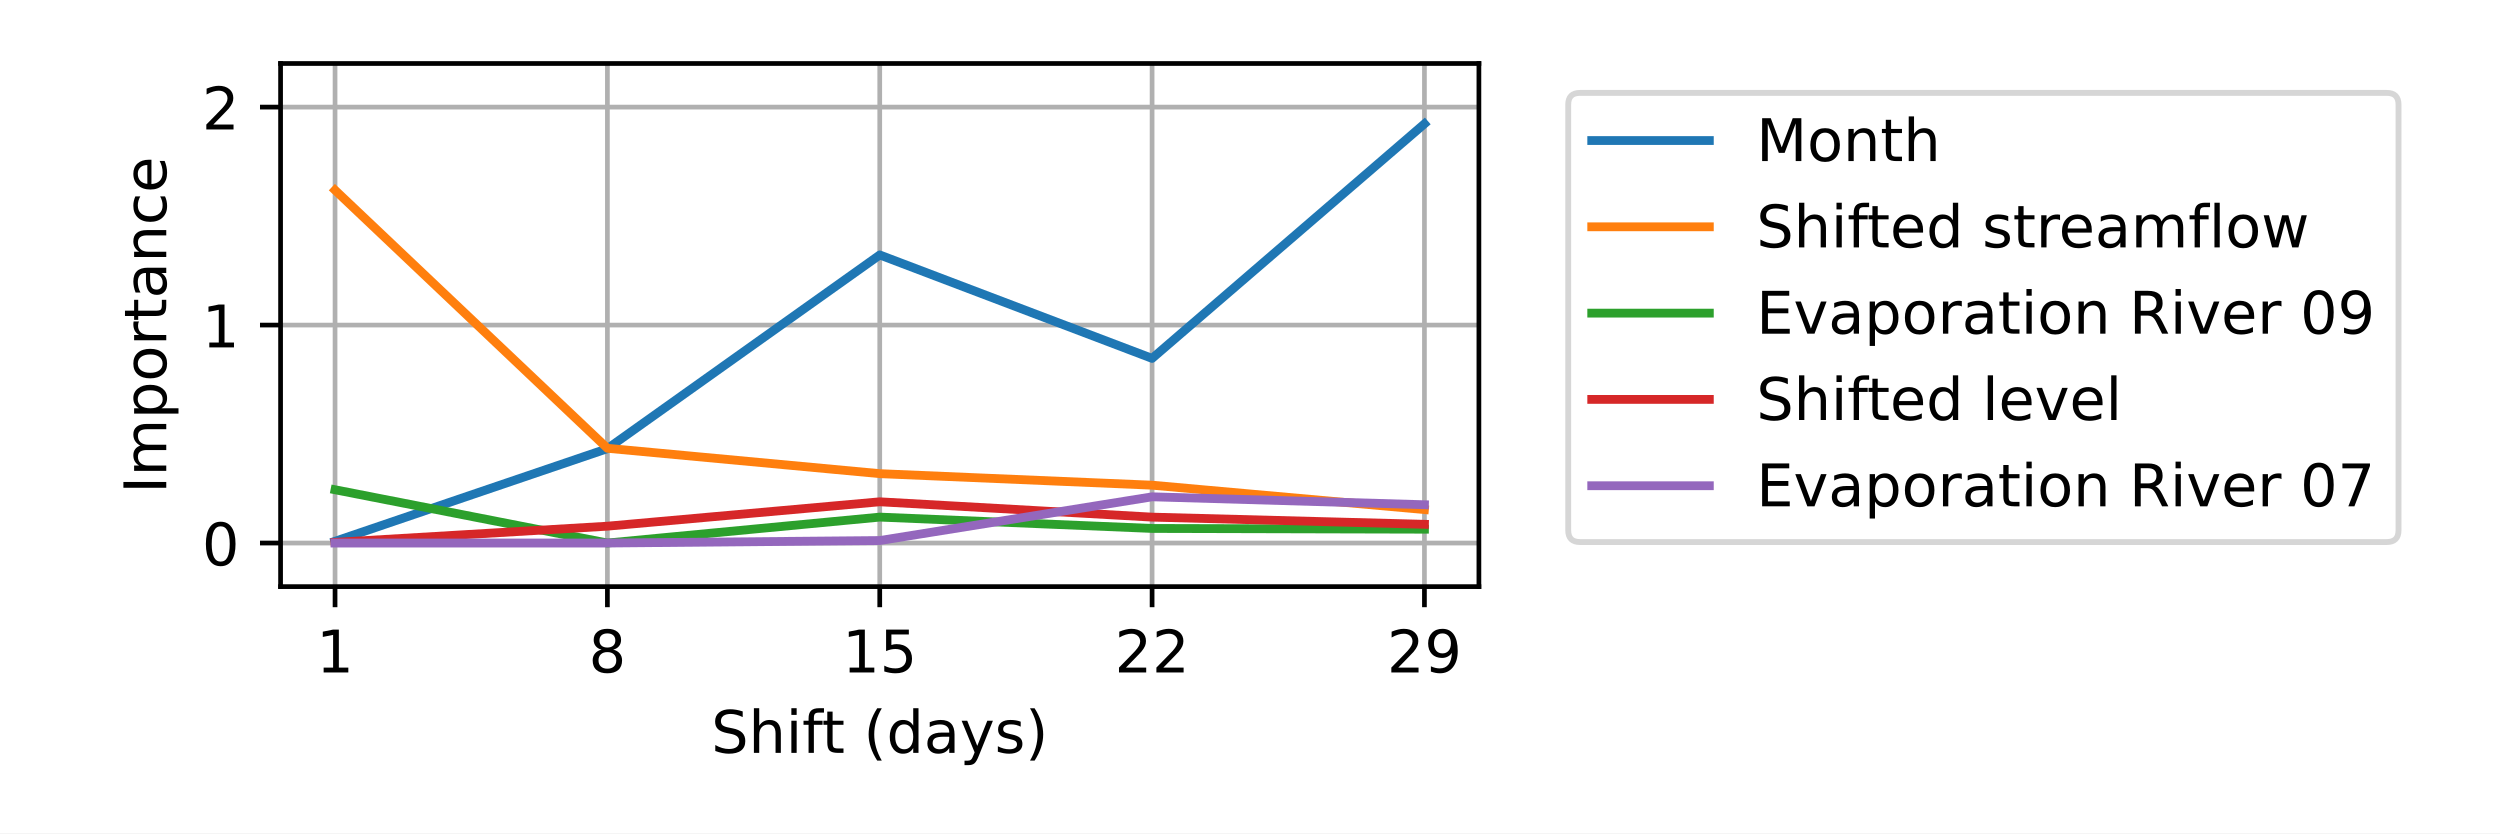
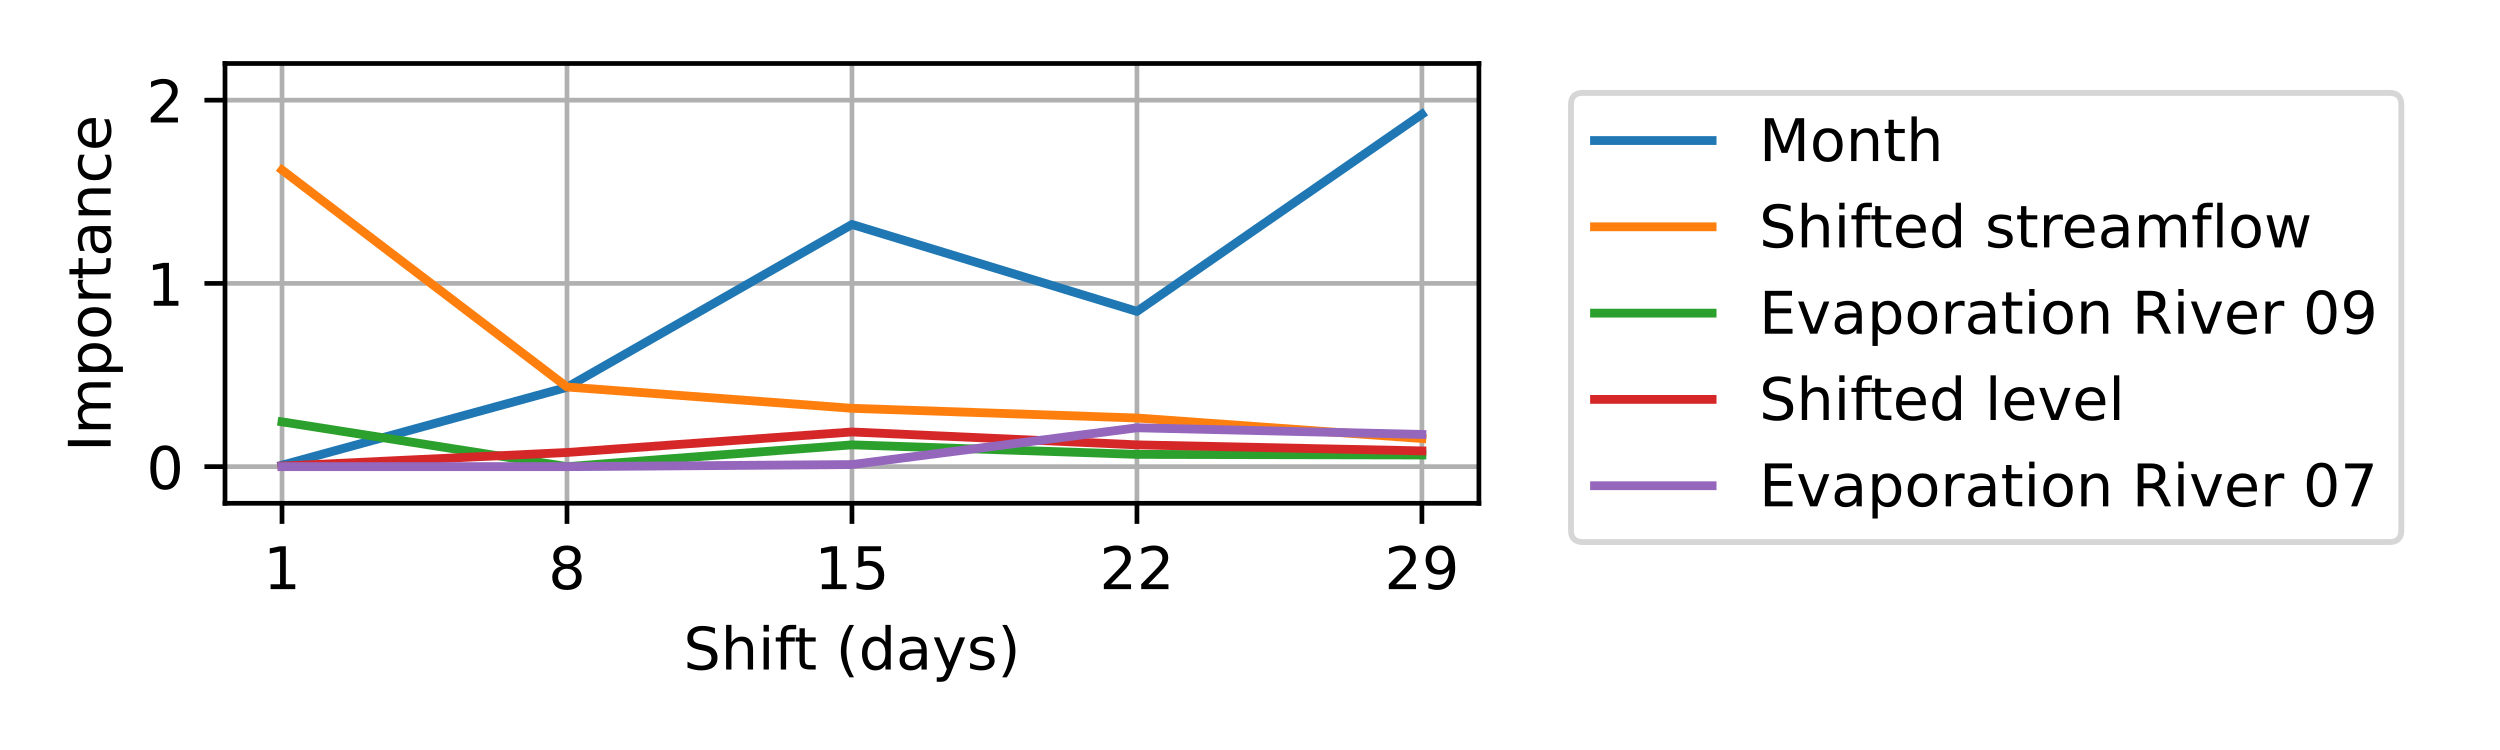
- <svg xmlns="http://www.w3.org/2000/svg" xmlns:xlink="http://www.w3.org/1999/xlink" height="141.732pt" version="1.1" viewBox="0 0 425.197 141.732" width="425.197pt">
+ <svg xmlns="http://www.w3.org/2000/svg" xmlns:xlink="http://www.w3.org/1999/xlink" height="127.559pt" version="1.1" viewBox="0 0 425.197 127.559" width="425.197pt">
  <defs>
    <style type="text/css">*{stroke-linecap:butt;stroke-linejoin:round;}</style>
  </defs>
  <g id="figure_1">
    <g id="patch_1">
-       <path d="M 0 141.732  L 425.197 141.732  L 425.197 0  L 0 0  z " style="fill:#ffffff;" />
+       <path d="M 0 127.559  L 425.197 127.559  L 425.197 0  L 0 0  z " style="fill:#ffffff;" />
    </g>
    <g id="axes_1">
      <g id="patch_2">
-         <path d="M 47.72 99.772  L 251.53 99.772  L 251.53 10.8  L 47.72 10.8  z " style="fill:#ffffff;" />
+         <path d="M 38.27 85.599  L 251.53 85.599  L 251.53 10.8  L 38.27 10.8  z " style="fill:#ffffff;" />
      </g>
      <g id="matplotlib.axis_1">
        <g id="xtick_1">
          <g id="line2d_1">
-             <path clip-path="url(#p4c0957e305)" d="M 56.984 99.772  L 56.984 10.8  " style="fill:none;stroke:#b0b0b0;stroke-linecap:square;stroke-width:0.8;" />
+             <path clip-path="url(#p3c1be069e3)" d="M 47.964 85.599  L 47.964 10.8  " style="fill:none;stroke:#b0b0b0;stroke-linecap:square;stroke-width:0.8;" />
          </g>
          <g id="line2d_2">
            <defs>
-               <path d="M 0 0  L 0 3.5  " id="mde8ef8a477" style="stroke:#000000;stroke-width:0.8;" />
-             </defs>
-             <g>
-               <use style="stroke:#000000;stroke-width:0.8;" x="56.984" xlink:href="#mde8ef8a477" y="99.772" />
+               <path d="M 0 0  L 0 3.5  " id="m7e00990137" style="stroke:#000000;stroke-width:0.8;" />
+             </defs>
+             <g>
+               <use style="stroke:#000000;stroke-width:0.8;" x="47.964" xlink:href="#m7e00990137" y="85.599" />
            </g>
          </g>
          <g id="text_1">
-             <g transform="translate(53.80286 114.3707)scale(0.1 -0.1)">
+             <g transform="translate(44.78241 100.1975)scale(0.1 -0.1)">
              <defs>
                <path d="M 794 531  L 1825 531  L 1825 4091  L 703 3866  L 703 4441  L 1819 4666  L 2450 4666  L 2450 531  L 3481 531  L 3481 0  L 794 0  L 794 531  z " id="DejaVuSans-31" transform="scale(0.015625)" />
              </defs>
              <use xlink:href="#DejaVuSans-31" />
            </g>
          </g>
        </g>
        <g id="xtick_2">
          <g id="line2d_3">
-             <path clip-path="url(#p4c0957e305)" d="M 103.305 99.772  L 103.305 10.8  " style="fill:none;stroke:#b0b0b0;stroke-linecap:square;stroke-width:0.8;" />
+             <path clip-path="url(#p3c1be069e3)" d="M 96.432 85.599  L 96.432 10.8  " style="fill:none;stroke:#b0b0b0;stroke-linecap:square;stroke-width:0.8;" />
          </g>
          <g id="line2d_4">
            <g>
-               <use style="stroke:#000000;stroke-width:0.8;" x="103.305" xlink:href="#mde8ef8a477" y="99.772" />
+               <use style="stroke:#000000;stroke-width:0.8;" x="96.432" xlink:href="#m7e00990137" y="85.599" />
            </g>
          </g>
          <g id="text_2">
-             <g transform="translate(100.1234 114.3707)scale(0.1 -0.1)">
+             <g transform="translate(93.2507 100.1975)scale(0.1 -0.1)">
              <defs>
                <path d="M 2034 2216  Q 1584 2216 1326 1975  Q 1069 1734 1069 1313  Q 1069 891 1326 650  Q 1584 409 2034 409  Q 2484 409 2743 651  Q 3003 894 3003 1313  Q 3003 1734 2745 1975  Q 2488 2216 2034 2216  z M 1403 2484  Q 997 2584 770 2862  Q 544 3141 544 3541  Q 544 4100 942 4425  Q 1341 4750 2034 4750  Q 2731 4750 3128 4425  Q 3525 4100 3525 3541  Q 3525 3141 3298 2862  Q 3072 2584 2669 2484  Q 3125 2378 3379 2068  Q 3634 1759 3634 1313  Q 3634 634 3220 271  Q 2806 -91 2034 -91  Q 1263 -91 848 271  Q 434 634 434 1313  Q 434 1759 690 2068  Q 947 2378 1403 2484  z M 1172 3481  Q 1172 3119 1398 2916  Q 1625 2713 2034 2713  Q 2441 2713 2670 2916  Q 2900 3119 2900 3481  Q 2900 3844 2670 4047  Q 2441 4250 2034 4250  Q 1625 4250 1398 4047  Q 1172 3844 1172 3481  z " id="DejaVuSans-38" transform="scale(0.015625)" />
              </defs>
              <use xlink:href="#DejaVuSans-38" />
            </g>
          </g>
        </g>
        <g id="xtick_3">
          <g id="line2d_5">
-             <path clip-path="url(#p4c0957e305)" d="M 149.625 99.772  L 149.625 10.8  " style="fill:none;stroke:#b0b0b0;stroke-linecap:square;stroke-width:0.8;" />
+             <path clip-path="url(#p3c1be069e3)" d="M 144.9 85.599  L 144.9 10.8  " style="fill:none;stroke:#b0b0b0;stroke-linecap:square;stroke-width:0.8;" />
          </g>
          <g id="line2d_6">
            <g>
-               <use style="stroke:#000000;stroke-width:0.8;" x="149.625" xlink:href="#mde8ef8a477" y="99.772" />
+               <use style="stroke:#000000;stroke-width:0.8;" x="144.9" xlink:href="#m7e00990137" y="85.599" />
            </g>
          </g>
          <g id="text_3">
-             <g transform="translate(143.2627 114.3707)scale(0.1 -0.1)">
+             <g transform="translate(138.5377 100.1975)scale(0.1 -0.1)">
              <defs>
                <path d="M 691 4666  L 3169 4666  L 3169 4134  L 1269 4134  L 1269 2991  Q 1406 3038 1543 3061  Q 1681 3084 1819 3084  Q 2600 3084 3056 2656  Q 3513 2228 3513 1497  Q 3513 744 3044 326  Q 2575 -91 1722 -91  Q 1428 -91 1123 -41  Q 819 9 494 109  L 494 744  Q 775 591 1075 516  Q 1375 441 1709 441  Q 2250 441 2565 725  Q 2881 1009 2881 1497  Q 2881 1984 2565 2268  Q 2250 2553 1709 2553  Q 1456 2553 1204 2497  Q 953 2441 691 2322  L 691 4666  z " id="DejaVuSans-35" transform="scale(0.015625)" />
              </defs>
              <use xlink:href="#DejaVuSans-31" />
              <use x="63.623" xlink:href="#DejaVuSans-35" />
            </g>
          </g>
        </g>
        <g id="xtick_4">
          <g id="line2d_7">
-             <path clip-path="url(#p4c0957e305)" d="M 195.946 99.772  L 195.946 10.8  " style="fill:none;stroke:#b0b0b0;stroke-linecap:square;stroke-width:0.8;" />
+             <path clip-path="url(#p3c1be069e3)" d="M 193.369 85.599  L 193.369 10.8  " style="fill:none;stroke:#b0b0b0;stroke-linecap:square;stroke-width:0.8;" />
          </g>
          <g id="line2d_8">
            <g>
-               <use style="stroke:#000000;stroke-width:0.8;" x="195.946" xlink:href="#mde8ef8a477" y="99.772" />
+               <use style="stroke:#000000;stroke-width:0.8;" x="193.369" xlink:href="#m7e00990137" y="85.599" />
            </g>
          </g>
          <g id="text_4">
-             <g transform="translate(189.5833 114.3707)scale(0.1 -0.1)">
+             <g transform="translate(187.006 100.1975)scale(0.1 -0.1)">
              <defs>
                <path d="M 1228 531  L 3431 531  L 3431 0  L 469 0  L 469 531  Q 828 903 1448 1529  Q 2069 2156 2228 2338  Q 2531 2678 2651 2914  Q 2772 3150 2772 3378  Q 2772 3750 2511 3984  Q 2250 4219 1831 4219  Q 1534 4219 1204 4116  Q 875 4013 500 3803  L 500 4441  Q 881 4594 1212 4672  Q 1544 4750 1819 4750  Q 2544 4750 2975 4387  Q 3406 4025 3406 3419  Q 3406 3131 3298 2873  Q 3191 2616 2906 2266  Q 2828 2175 2409 1742  Q 1991 1309 1228 531  z " id="DejaVuSans-32" transform="scale(0.015625)" />
              </defs>
              <use xlink:href="#DejaVuSans-32" />
              <use x="63.623" xlink:href="#DejaVuSans-32" />
            </g>
          </g>
        </g>
        <g id="xtick_5">
          <g id="line2d_9">
-             <path clip-path="url(#p4c0957e305)" d="M 242.266 99.772  L 242.266 10.8  " style="fill:none;stroke:#b0b0b0;stroke-linecap:square;stroke-width:0.8;" />
+             <path clip-path="url(#p3c1be069e3)" d="M 241.837 85.599  L 241.837 10.8  " style="fill:none;stroke:#b0b0b0;stroke-linecap:square;stroke-width:0.8;" />
          </g>
          <g id="line2d_10">
            <g>
-               <use style="stroke:#000000;stroke-width:0.8;" x="242.266" xlink:href="#mde8ef8a477" y="99.772" />
+               <use style="stroke:#000000;stroke-width:0.8;" x="241.837" xlink:href="#m7e00990137" y="85.599" />
            </g>
          </g>
          <g id="text_5">
-             <g transform="translate(235.9039 114.3707)scale(0.1 -0.1)">
+             <g transform="translate(235.4743 100.1975)scale(0.1 -0.1)">
              <defs>
                <path d="M 703 97  L 703 672  Q 941 559 1184 500  Q 1428 441 1663 441  Q 2288 441 2617 861  Q 2947 1281 2994 2138  Q 2813 1869 2534 1725  Q 2256 1581 1919 1581  Q 1219 1581 811 2004  Q 403 2428 403 3163  Q 403 3881 828 4315  Q 1253 4750 1959 4750  Q 2769 4750 3195 4129  Q 3622 3509 3622 2328  Q 3622 1225 3098 567  Q 2575 -91 1691 -91  Q 1453 -91 1209 -44  Q 966 3 703 97  z M 1959 2075  Q 2384 2075 2632 2365  Q 2881 2656 2881 3163  Q 2881 3666 2632 3958  Q 2384 4250 1959 4250  Q 1534 4250 1286 3958  Q 1038 3666 1038 3163  Q 1038 2656 1286 2365  Q 1534 2075 1959 2075  z " id="DejaVuSans-39" transform="scale(0.015625)" />
              </defs>
              <use xlink:href="#DejaVuSans-32" />
              <use x="63.623" xlink:href="#DejaVuSans-39" />
            </g>
          </g>
        </g>
        <g id="text_6">
-           <g transform="translate(120.9674 128.0488)scale(0.1 -0.1)">
+           <g transform="translate(116.2424 113.8756)scale(0.1 -0.1)">
            <defs>
              <path d="M 3425 4513  L 3425 3897  Q 3066 4069 2747 4153  Q 2428 4238 2131 4238  Q 1616 4238 1336 4038  Q 1056 3838 1056 3469  Q 1056 3159 1242 3001  Q 1428 2844 1947 2747  L 2328 2669  Q 3034 2534 3370 2195  Q 3706 1856 3706 1288  Q 3706 609 3251 259  Q 2797 -91 1919 -91  Q 1588 -91 1214 -16  Q 841 59 441 206  L 441 856  Q 825 641 1194 531  Q 1563 422 1919 422  Q 2459 422 2753 634  Q 3047 847 3047 1241  Q 3047 1584 2836 1778  Q 2625 1972 2144 2069  L 1759 2144  Q 1053 2284 737 2584  Q 422 2884 422 3419  Q 422 4038 858 4394  Q 1294 4750 2059 4750  Q 2388 4750 2728 4690  Q 3069 4631 3425 4513  z " id="DejaVuSans-53" transform="scale(0.015625)" />
              <path d="M 3513 2113  L 3513 0  L 2938 0  L 2938 2094  Q 2938 2591 2744 2837  Q 2550 3084 2163 3084  Q 1697 3084 1428 2787  Q 1159 2491 1159 1978  L 1159 0  L 581 0  L 581 4863  L 1159 4863  L 1159 2956  Q 1366 3272 1645 3428  Q 1925 3584 2291 3584  Q 2894 3584 3203 3211  Q 3513 2838 3513 2113  z " id="DejaVuSans-68" transform="scale(0.015625)" />
              <path d="M 603 3500  L 1178 3500  L 1178 0  L 603 0  L 603 3500  z M 603 4863  L 1178 4863  L 1178 4134  L 603 4134  L 603 4863  z " id="DejaVuSans-69" transform="scale(0.015625)" />
              <path d="M 2375 4863  L 2375 4384  L 1825 4384  Q 1516 4384 1395 4259  Q 1275 4134 1275 3809  L 1275 3500  L 2222 3500  L 2222 3053  L 1275 3053  L 1275 0  L 697 0  L 697 3053  L 147 3053  L 147 3500  L 697 3500  L 697 3744  Q 697 4328 969 4595  Q 1241 4863 1831 4863  L 2375 4863  z " id="DejaVuSans-66" transform="scale(0.015625)" />
              <path d="M 1172 4494  L 1172 3500  L 2356 3500  L 2356 3053  L 1172 3053  L 1172 1153  Q 1172 725 1289 603  Q 1406 481 1766 481  L 2356 481  L 2356 0  L 1766 0  Q 1100 0 847 248  Q 594 497 594 1153  L 594 3053  L 172 3053  L 172 3500  L 594 3500  L 594 4494  L 1172 4494  z " id="DejaVuSans-74" transform="scale(0.015625)" />
              <path id="DejaVuSans-20" transform="scale(0.015625)" />
              <path d="M 1984 4856  Q 1566 4138 1362 3434  Q 1159 2731 1159 2009  Q 1159 1288 1364 580  Q 1569 -128 1984 -844  L 1484 -844  Q 1016 -109 783 600  Q 550 1309 550 2009  Q 550 2706 781 3412  Q 1013 4119 1484 4856  L 1984 4856  z " id="DejaVuSans-28" transform="scale(0.015625)" />
              <path d="M 2906 2969  L 2906 4863  L 3481 4863  L 3481 0  L 2906 0  L 2906 525  Q 2725 213 2448 61  Q 2172 -91 1784 -91  Q 1150 -91 751 415  Q 353 922 353 1747  Q 353 2572 751 3078  Q 1150 3584 1784 3584  Q 2172 3584 2448 3432  Q 2725 3281 2906 2969  z M 947 1747  Q 947 1113 1208 752  Q 1469 391 1925 391  Q 2381 391 2643 752  Q 2906 1113 2906 1747  Q 2906 2381 2643 2742  Q 2381 3103 1925 3103  Q 1469 3103 1208 2742  Q 947 2381 947 1747  z " id="DejaVuSans-64" transform="scale(0.015625)" />
              <path d="M 2194 1759  Q 1497 1759 1228 1600  Q 959 1441 959 1056  Q 959 750 1161 570  Q 1363 391 1709 391  Q 2188 391 2477 730  Q 2766 1069 2766 1631  L 2766 1759  L 2194 1759  z M 3341 1997  L 3341 0  L 2766 0  L 2766 531  Q 2569 213 2275 61  Q 1981 -91 1556 -91  Q 1019 -91 701 211  Q 384 513 384 1019  Q 384 1609 779 1909  Q 1175 2209 1959 2209  L 2766 2209  L 2766 2266  Q 2766 2663 2505 2880  Q 2244 3097 1772 3097  Q 1472 3097 1187 3025  Q 903 2953 641 2809  L 641 3341  Q 956 3463 1253 3523  Q 1550 3584 1831 3584  Q 2591 3584 2966 3190  Q 3341 2797 3341 1997  z " id="DejaVuSans-61" transform="scale(0.015625)" />
              <path d="M 2059 -325  Q 1816 -950 1584 -1140  Q 1353 -1331 966 -1331  L 506 -1331  L 506 -850  L 844 -850  Q 1081 -850 1212 -737  Q 1344 -625 1503 -206  L 1606 56  L 191 3500  L 800 3500  L 1894 763  L 2988 3500  L 3597 3500  L 2059 -325  z " id="DejaVuSans-79" transform="scale(0.015625)" />
              <path d="M 2834 3397  L 2834 2853  Q 2591 2978 2328 3040  Q 2066 3103 1784 3103  Q 1356 3103 1142 2972  Q 928 2841 928 2578  Q 928 2378 1081 2264  Q 1234 2150 1697 2047  L 1894 2003  Q 2506 1872 2764 1633  Q 3022 1394 3022 966  Q 3022 478 2636 193  Q 2250 -91 1575 -91  Q 1294 -91 989 -36  Q 684 19 347 128  L 347 722  Q 666 556 975 473  Q 1284 391 1588 391  Q 1994 391 2212 530  Q 2431 669 2431 922  Q 2431 1156 2273 1281  Q 2116 1406 1581 1522  L 1381 1569  Q 847 1681 609 1914  Q 372 2147 372 2553  Q 372 3047 722 3315  Q 1072 3584 1716 3584  Q 2034 3584 2315 3537  Q 2597 3491 2834 3397  z " id="DejaVuSans-73" transform="scale(0.015625)" />
              <path d="M 513 4856  L 1013 4856  Q 1481 4119 1714 3412  Q 1947 2706 1947 2009  Q 1947 1309 1714 600  Q 1481 -109 1013 -844  L 513 -844  Q 928 -128 1133 580  Q 1338 1288 1338 2009  Q 1338 2731 1133 3434  Q 928 4138 513 4856  z " id="DejaVuSans-29" transform="scale(0.015625)" />
            </defs>
            <use xlink:href="#DejaVuSans-53" />
            <use x="63.477" xlink:href="#DejaVuSans-68" />
            <use x="126.855" xlink:href="#DejaVuSans-69" />
            <use x="154.639" xlink:href="#DejaVuSans-66" />
            <use x="188.094" xlink:href="#DejaVuSans-74" />
            <use x="227.303" xlink:href="#DejaVuSans-20" />
            <use x="259.09" xlink:href="#DejaVuSans-28" />
            <use x="298.104" xlink:href="#DejaVuSans-64" />
            <use x="361.58" xlink:href="#DejaVuSans-61" />
            <use x="422.859" xlink:href="#DejaVuSans-79" />
            <use x="482.039" xlink:href="#DejaVuSans-73" />
            <use x="534.139" xlink:href="#DejaVuSans-29" />
          </g>
        </g>
      </g>
      <g id="matplotlib.axis_2">
        <g id="ytick_1">
          <g id="line2d_11">
-             <path clip-path="url(#p4c0957e305)" d="M 47.72 92.358  L 251.53 92.358  " style="fill:none;stroke:#b0b0b0;stroke-linecap:square;stroke-width:0.8;" />
+             <path clip-path="url(#p3c1be069e3)" d="M 38.27 79.366  L 251.53 79.366  " style="fill:none;stroke:#b0b0b0;stroke-linecap:square;stroke-width:0.8;" />
          </g>
          <g id="line2d_12">
            <defs>
-               <path d="M 0 0  L -3.5 0  " id="m275017d8c1" style="stroke:#000000;stroke-width:0.8;" />
-             </defs>
-             <g>
-               <use style="stroke:#000000;stroke-width:0.8;" x="47.72" xlink:href="#m275017d8c1" y="92.358" />
+               <path d="M 0 0  L -3.5 0  " id="mff0bab8ba5" style="stroke:#000000;stroke-width:0.8;" />
+             </defs>
+             <g>
+               <use style="stroke:#000000;stroke-width:0.8;" x="38.27" xlink:href="#mff0bab8ba5" y="79.366" />
            </g>
          </g>
          <g id="text_7">
-             <g transform="translate(34.3575 96.15714)scale(0.1 -0.1)">
+             <g transform="translate(24.9075 83.16502)scale(0.1 -0.1)">
              <defs>
                <path d="M 2034 4250  Q 1547 4250 1301 3770  Q 1056 3291 1056 2328  Q 1056 1369 1301 889  Q 1547 409 2034 409  Q 2525 409 2770 889  Q 3016 1369 3016 2328  Q 3016 3291 2770 3770  Q 2525 4250 2034 4250  z M 2034 4750  Q 2819 4750 3233 4129  Q 3647 3509 3647 2328  Q 3647 1150 3233 529  Q 2819 -91 2034 -91  Q 1250 -91 836 529  Q 422 1150 422 2328  Q 422 3509 836 4129  Q 1250 4750 2034 4750  z " id="DejaVuSans-30" transform="scale(0.015625)" />
              </defs>
              <use xlink:href="#DejaVuSans-30" />
            </g>
          </g>
        </g>
        <g id="ytick_2">
          <g id="line2d_13">
-             <path clip-path="url(#p4c0957e305)" d="M 47.72 55.286  L 251.53 55.286  " style="fill:none;stroke:#b0b0b0;stroke-linecap:square;stroke-width:0.8;" />
+             <path clip-path="url(#p3c1be069e3)" d="M 38.27 48.2  L 251.53 48.2  " style="fill:none;stroke:#b0b0b0;stroke-linecap:square;stroke-width:0.8;" />
          </g>
          <g id="line2d_14">
            <g>
-               <use style="stroke:#000000;stroke-width:0.8;" x="47.72" xlink:href="#m275017d8c1" y="55.286" />
+               <use style="stroke:#000000;stroke-width:0.8;" x="38.27" xlink:href="#mff0bab8ba5" y="48.2" />
            </g>
          </g>
          <g id="text_8">
-             <g transform="translate(34.3575 59.08536)scale(0.1 -0.1)">
+             <g transform="translate(24.9075 51.99875)scale(0.1 -0.1)">
              <use xlink:href="#DejaVuSans-31" />
            </g>
          </g>
        </g>
        <g id="ytick_3">
          <g id="line2d_15">
-             <path clip-path="url(#p4c0957e305)" d="M 47.72 18.214  L 251.53 18.214  " style="fill:none;stroke:#b0b0b0;stroke-linecap:square;stroke-width:0.8;" />
+             <path clip-path="url(#p3c1be069e3)" d="M 38.27 17.033  L 251.53 17.033  " style="fill:none;stroke:#b0b0b0;stroke-linecap:square;stroke-width:0.8;" />
          </g>
          <g id="line2d_16">
            <g>
-               <use style="stroke:#000000;stroke-width:0.8;" x="47.72" xlink:href="#m275017d8c1" y="18.214" />
+               <use style="stroke:#000000;stroke-width:0.8;" x="38.27" xlink:href="#mff0bab8ba5" y="17.033" />
            </g>
          </g>
          <g id="text_9">
-             <g transform="translate(34.3575 22.01358)scale(0.1 -0.1)">
+             <g transform="translate(24.9075 20.83247)scale(0.1 -0.1)">
              <use xlink:href="#DejaVuSans-32" />
            </g>
          </g>
        </g>
        <g id="text_10">
-           <g transform="translate(28.27781 83.93927)rotate(-90)scale(0.1 -0.1)">
+           <g transform="translate(18.82781 76.85265)rotate(-90)scale(0.1 -0.1)">
            <defs>
              <path d="M 628 4666  L 1259 4666  L 1259 0  L 628 0  L 628 4666  z " id="DejaVuSans-49" transform="scale(0.015625)" />
              <path d="M 3328 2828  Q 3544 3216 3844 3400  Q 4144 3584 4550 3584  Q 5097 3584 5394 3201  Q 5691 2819 5691 2113  L 5691 0  L 5113 0  L 5113 2094  Q 5113 2597 4934 2840  Q 4756 3084 4391 3084  Q 3944 3084 3684 2787  Q 3425 2491 3425 1978  L 3425 0  L 2847 0  L 2847 2094  Q 2847 2600 2669 2842  Q 2491 3084 2119 3084  Q 1678 3084 1418 2786  Q 1159 2488 1159 1978  L 1159 0  L 581 0  L 581 3500  L 1159 3500  L 1159 2956  Q 1356 3278 1631 3431  Q 1906 3584 2284 3584  Q 2666 3584 2933 3390  Q 3200 3197 3328 2828  z " id="DejaVuSans-6d" transform="scale(0.015625)" />
              <path d="M 1159 525  L 1159 -1331  L 581 -1331  L 581 3500  L 1159 3500  L 1159 2969  Q 1341 3281 1617 3432  Q 1894 3584 2278 3584  Q 2916 3584 3314 3078  Q 3713 2572 3713 1747  Q 3713 922 3314 415  Q 2916 -91 2278 -91  Q 1894 -91 1617 61  Q 1341 213 1159 525  z M 3116 1747  Q 3116 2381 2855 2742  Q 2594 3103 2138 3103  Q 1681 3103 1420 2742  Q 1159 2381 1159 1747  Q 1159 1113 1420 752  Q 1681 391 2138 391  Q 2594 391 2855 752  Q 3116 1113 3116 1747  z " id="DejaVuSans-70" transform="scale(0.015625)" />
              <path d="M 1959 3097  Q 1497 3097 1228 2736  Q 959 2375 959 1747  Q 959 1119 1226 758  Q 1494 397 1959 397  Q 2419 397 2687 759  Q 2956 1122 2956 1747  Q 2956 2369 2687 2733  Q 2419 3097 1959 3097  z M 1959 3584  Q 2709 3584 3137 3096  Q 3566 2609 3566 1747  Q 3566 888 3137 398  Q 2709 -91 1959 -91  Q 1206 -91 779 398  Q 353 888 353 1747  Q 353 2609 779 3096  Q 1206 3584 1959 3584  z " id="DejaVuSans-6f" transform="scale(0.015625)" />
              <path d="M 2631 2963  Q 2534 3019 2420 3045  Q 2306 3072 2169 3072  Q 1681 3072 1420 2755  Q 1159 2438 1159 1844  L 1159 0  L 581 0  L 581 3500  L 1159 3500  L 1159 2956  Q 1341 3275 1631 3429  Q 1922 3584 2338 3584  Q 2397 3584 2469 3576  Q 2541 3569 2628 3553  L 2631 2963  z " id="DejaVuSans-72" transform="scale(0.015625)" />
              <path d="M 3513 2113  L 3513 0  L 2938 0  L 2938 2094  Q 2938 2591 2744 2837  Q 2550 3084 2163 3084  Q 1697 3084 1428 2787  Q 1159 2491 1159 1978  L 1159 0  L 581 0  L 581 3500  L 1159 3500  L 1159 2956  Q 1366 3272 1645 3428  Q 1925 3584 2291 3584  Q 2894 3584 3203 3211  Q 3513 2838 3513 2113  z " id="DejaVuSans-6e" transform="scale(0.015625)" />
              <path d="M 3122 3366  L 3122 2828  Q 2878 2963 2633 3030  Q 2388 3097 2138 3097  Q 1578 3097 1268 2742  Q 959 2388 959 1747  Q 959 1106 1268 751  Q 1578 397 2138 397  Q 2388 397 2633 464  Q 2878 531 3122 666  L 3122 134  Q 2881 22 2623 -34  Q 2366 -91 2075 -91  Q 1284 -91 818 406  Q 353 903 353 1747  Q 353 2603 823 3093  Q 1294 3584 2113 3584  Q 2378 3584 2631 3529  Q 2884 3475 3122 3366  z " id="DejaVuSans-63" transform="scale(0.015625)" />
              <path d="M 3597 1894  L 3597 1613  L 953 1613  Q 991 1019 1311 708  Q 1631 397 2203 397  Q 2534 397 2845 478  Q 3156 559 3463 722  L 3463 178  Q 3153 47 2828 -22  Q 2503 -91 2169 -91  Q 1331 -91 842 396  Q 353 884 353 1716  Q 353 2575 817 3079  Q 1281 3584 2069 3584  Q 2775 3584 3186 3129  Q 3597 2675 3597 1894  z M 3022 2063  Q 3016 2534 2758 2815  Q 2500 3097 2075 3097  Q 1594 3097 1305 2825  Q 1016 2553 972 2059  L 3022 2063  z " id="DejaVuSans-65" transform="scale(0.015625)" />
            </defs>
            <use xlink:href="#DejaVuSans-49" />
            <use x="29.492" xlink:href="#DejaVuSans-6d" />
            <use x="126.904" xlink:href="#DejaVuSans-70" />
            <use x="190.381" xlink:href="#DejaVuSans-6f" />
            <use x="251.562" xlink:href="#DejaVuSans-72" />
            <use x="292.676" xlink:href="#DejaVuSans-74" />
            <use x="331.885" xlink:href="#DejaVuSans-61" />
            <use x="393.164" xlink:href="#DejaVuSans-6e" />
            <use x="456.543" xlink:href="#DejaVuSans-63" />
            <use x="511.523" xlink:href="#DejaVuSans-65" />
          </g>
        </g>
      </g>
      <g id="line2d_17">
-         <path clip-path="url(#p4c0957e305)" d="M 56.984 92.058  L 103.305 76.302  L 149.625 43.36  L 195.946 60.955  L 242.266 21.063  " style="fill:none;stroke:#1f77b4;stroke-linecap:square;stroke-width:1.5;" />
+         <path clip-path="url(#p3c1be069e3)" d="M 47.964 79.114  L 96.432 65.868  L 144.9 38.174  L 193.369 52.966  L 241.837 19.428  " style="fill:none;stroke:#1f77b4;stroke-linecap:square;stroke-width:1.5;" />
      </g>
      <g id="line2d_18">
-         <path clip-path="url(#p4c0957e305)" d="M 56.984 32.342  L 103.305 76.244  L 149.625 80.559  L 195.946 82.52  L 242.266 86.669  " style="fill:none;stroke:#ff7f0e;stroke-linecap:square;stroke-width:1.5;" />
+         <path clip-path="url(#p3c1be069e3)" d="M 47.964 28.91  L 96.432 65.819  L 144.9 69.446  L 193.369 71.095  L 241.837 74.583  " style="fill:none;stroke:#ff7f0e;stroke-linecap:square;stroke-width:1.5;" />
      </g>
      <g id="line2d_19">
-         <path clip-path="url(#p4c0957e305)" d="M 56.984 83.296  L 103.305 92.358  L 149.625 87.949  L 195.946 89.878  L 242.266 90.003  " style="fill:none;stroke:#2ca02c;stroke-linecap:square;stroke-width:1.5;" />
+         <path clip-path="url(#p3c1be069e3)" d="M 47.964 71.748  L 96.432 79.366  L 144.9 75.659  L 193.369 77.281  L 241.837 77.386  " style="fill:none;stroke:#2ca02c;stroke-linecap:square;stroke-width:1.5;" />
      </g>
      <g id="line2d_20">
-         <path clip-path="url(#p4c0957e305)" d="M 56.984 92.246  L 103.305 89.492  L 149.625 85.345  L 195.946 87.953  L 242.266 89.173  " style="fill:none;stroke:#d62728;stroke-linecap:square;stroke-width:1.5;" />
+         <path clip-path="url(#p3c1be069e3)" d="M 47.964 79.272  L 96.432 76.957  L 144.9 73.47  L 193.369 75.662  L 241.837 76.688  " style="fill:none;stroke:#d62728;stroke-linecap:square;stroke-width:1.5;" />
      </g>
      <g id="line2d_21">
-         <path clip-path="url(#p4c0957e305)" d="M 56.984 92.358  L 103.305 92.358  L 149.625 91.934  L 195.946 84.497  L 242.266 85.846  " style="fill:none;stroke:#9467bd;stroke-linecap:square;stroke-width:1.5;" />
+         <path clip-path="url(#p3c1be069e3)" d="M 47.964 79.366  L 96.432 79.366  L 144.9 79.009  L 193.369 72.757  L 241.837 73.891  " style="fill:none;stroke:#9467bd;stroke-linecap:square;stroke-width:1.5;" />
      </g>
      <g id="patch_3">
-         <path d="M 47.72 99.772  L 47.72 10.8  " style="fill:none;stroke:#000000;stroke-linecap:square;stroke-linejoin:miter;stroke-width:0.8;" />
+         <path d="M 38.27 85.599  L 38.27 10.8  " style="fill:none;stroke:#000000;stroke-linecap:square;stroke-linejoin:miter;stroke-width:0.8;" />
      </g>
      <g id="patch_4">
-         <path d="M 251.53 99.772  L 251.53 10.8  " style="fill:none;stroke:#000000;stroke-linecap:square;stroke-linejoin:miter;stroke-width:0.8;" />
+         <path d="M 251.53 85.599  L 251.53 10.8  " style="fill:none;stroke:#000000;stroke-linecap:square;stroke-linejoin:miter;stroke-width:0.8;" />
      </g>
      <g id="patch_5">
-         <path d="M 47.72 99.772  L 251.53 99.772  " style="fill:none;stroke:#000000;stroke-linecap:square;stroke-linejoin:miter;stroke-width:0.8;" />
+         <path d="M 38.27 85.599  L 251.53 85.599  " style="fill:none;stroke:#000000;stroke-linecap:square;stroke-linejoin:miter;stroke-width:0.8;" />
      </g>
      <g id="patch_6">
-         <path d="M 47.72 10.8  L 251.53 10.8  " style="fill:none;stroke:#000000;stroke-linecap:square;stroke-linejoin:miter;stroke-width:0.8;" />
+         <path d="M 38.27 10.8  L 251.53 10.8  " style="fill:none;stroke:#000000;stroke-linecap:square;stroke-linejoin:miter;stroke-width:0.8;" />
      </g>
      <g id="legend_1">
        <g id="patch_7">
-           <path d="M 268.721 92.191  L 405.938 92.191  Q 407.938 92.191 407.938 90.191  L 407.938 17.8  Q 407.938 15.8 405.938 15.8  L 268.721 15.8  Q 266.721 15.8 266.721 17.8  L 266.721 90.191  Q 266.721 92.191 268.721 92.191  z " style="fill:#ffffff;opacity:0.8;stroke:#cccccc;stroke-linejoin:miter;" />
+           <path d="M 269.193 92.191  L 406.411 92.191  Q 408.411 92.191 408.411 90.191  L 408.411 17.8  Q 408.411 15.8 406.411 15.8  L 269.193 15.8  Q 267.193 15.8 267.193 17.8  L 267.193 90.191  Q 267.193 92.191 269.193 92.191  z " style="fill:#ffffff;opacity:0.8;stroke:#cccccc;stroke-linejoin:miter;" />
        </g>
        <g id="line2d_22">
-           <path d="M 270.721 23.898  L 290.721 23.898  " style="fill:none;stroke:#1f77b4;stroke-linecap:square;stroke-width:1.5;" />
+           <path d="M 271.193 23.898  L 291.193 23.898  " style="fill:none;stroke:#1f77b4;stroke-linecap:square;stroke-width:1.5;" />
        </g>
        <g id="line2d_23" />
        <g id="text_11">
-           <g transform="translate(298.721 27.39844)scale(0.1 -0.1)">
+           <g transform="translate(299.1935 27.39844)scale(0.1 -0.1)">
            <defs>
              <path d="M 628 4666  L 1569 4666  L 2759 1491  L 3956 4666  L 4897 4666  L 4897 0  L 4281 0  L 4281 4097  L 3078 897  L 2444 897  L 1241 4097  L 1241 0  L 628 0  L 628 4666  z " id="DejaVuSans-4d" transform="scale(0.015625)" />
            </defs>
            <use xlink:href="#DejaVuSans-4d" />
            <use x="86.279" xlink:href="#DejaVuSans-6f" />
            <use x="147.461" xlink:href="#DejaVuSans-6e" />
            <use x="210.84" xlink:href="#DejaVuSans-74" />
            <use x="250.049" xlink:href="#DejaVuSans-68" />
          </g>
        </g>
        <g id="line2d_24">
-           <path d="M 270.721 38.577  L 290.721 38.577  " style="fill:none;stroke:#ff7f0e;stroke-linecap:square;stroke-width:1.5;" />
+           <path d="M 271.193 38.577  L 291.193 38.577  " style="fill:none;stroke:#ff7f0e;stroke-linecap:square;stroke-width:1.5;" />
        </g>
        <g id="line2d_25" />
        <g id="text_12">
-           <g transform="translate(298.721 42.07656)scale(0.1 -0.1)">
+           <g transform="translate(299.1935 42.07656)scale(0.1 -0.1)">
            <defs>
              <path d="M 603 4863  L 1178 4863  L 1178 0  L 603 0  L 603 4863  z " id="DejaVuSans-6c" transform="scale(0.015625)" />
              <path d="M 269 3500  L 844 3500  L 1563 769  L 2278 3500  L 2956 3500  L 3675 769  L 4391 3500  L 4966 3500  L 4050 0  L 3372 0  L 2619 2869  L 1863 0  L 1184 0  L 269 3500  z " id="DejaVuSans-77" transform="scale(0.015625)" />
            </defs>
            <use xlink:href="#DejaVuSans-53" />
            <use x="63.477" xlink:href="#DejaVuSans-68" />
            <use x="126.855" xlink:href="#DejaVuSans-69" />
            <use x="154.639" xlink:href="#DejaVuSans-66" />
            <use x="188.094" xlink:href="#DejaVuSans-74" />
            <use x="227.303" xlink:href="#DejaVuSans-65" />
            <use x="288.826" xlink:href="#DejaVuSans-64" />
            <use x="352.303" xlink:href="#DejaVuSans-20" />
            <use x="384.09" xlink:href="#DejaVuSans-73" />
            <use x="436.189" xlink:href="#DejaVuSans-74" />
            <use x="475.398" xlink:href="#DejaVuSans-72" />
            <use x="514.262" xlink:href="#DejaVuSans-65" />
            <use x="575.785" xlink:href="#DejaVuSans-61" />
            <use x="637.064" xlink:href="#DejaVuSans-6d" />
            <use x="734.477" xlink:href="#DejaVuSans-66" />
            <use x="769.682" xlink:href="#DejaVuSans-6c" />
            <use x="797.465" xlink:href="#DejaVuSans-6f" />
            <use x="858.646" xlink:href="#DejaVuSans-77" />
          </g>
        </g>
        <g id="line2d_26">
-           <path d="M 270.721 53.255  L 290.721 53.255  " style="fill:none;stroke:#2ca02c;stroke-linecap:square;stroke-width:1.5;" />
+           <path d="M 271.193 53.255  L 291.193 53.255  " style="fill:none;stroke:#2ca02c;stroke-linecap:square;stroke-width:1.5;" />
        </g>
        <g id="line2d_27" />
        <g id="text_13">
-           <g transform="translate(298.721 56.75469)scale(0.1 -0.1)">
+           <g transform="translate(299.1935 56.75469)scale(0.1 -0.1)">
            <defs>
              <path d="M 628 4666  L 3578 4666  L 3578 4134  L 1259 4134  L 1259 2753  L 3481 2753  L 3481 2222  L 1259 2222  L 1259 531  L 3634 531  L 3634 0  L 628 0  L 628 4666  z " id="DejaVuSans-45" transform="scale(0.015625)" />
              <path d="M 191 3500  L 800 3500  L 1894 563  L 2988 3500  L 3597 3500  L 2284 0  L 1503 0  L 191 3500  z " id="DejaVuSans-76" transform="scale(0.015625)" />
              <path d="M 2841 2188  Q 3044 2119 3236 1894  Q 3428 1669 3622 1275  L 4263 0  L 3584 0  L 2988 1197  Q 2756 1666 2539 1819  Q 2322 1972 1947 1972  L 1259 1972  L 1259 0  L 628 0  L 628 4666  L 2053 4666  Q 2853 4666 3247 4331  Q 3641 3997 3641 3322  Q 3641 2881 3436 2590  Q 3231 2300 2841 2188  z M 1259 4147  L 1259 2491  L 2053 2491  Q 2509 2491 2742 2702  Q 2975 2913 2975 3322  Q 2975 3731 2742 3939  Q 2509 4147 2053 4147  L 1259 4147  z " id="DejaVuSans-52" transform="scale(0.015625)" />
            </defs>
            <use xlink:href="#DejaVuSans-45" />
            <use x="63.184" xlink:href="#DejaVuSans-76" />
            <use x="122.363" xlink:href="#DejaVuSans-61" />
            <use x="183.643" xlink:href="#DejaVuSans-70" />
            <use x="247.119" xlink:href="#DejaVuSans-6f" />
            <use x="308.301" xlink:href="#DejaVuSans-72" />
            <use x="349.414" xlink:href="#DejaVuSans-61" />
            <use x="410.693" xlink:href="#DejaVuSans-74" />
            <use x="449.902" xlink:href="#DejaVuSans-69" />
            <use x="477.686" xlink:href="#DejaVuSans-6f" />
            <use x="538.867" xlink:href="#DejaVuSans-6e" />
            <use x="602.246" xlink:href="#DejaVuSans-20" />
            <use x="634.033" xlink:href="#DejaVuSans-52" />
            <use x="703.516" xlink:href="#DejaVuSans-69" />
            <use x="731.299" xlink:href="#DejaVuSans-76" />
            <use x="790.479" xlink:href="#DejaVuSans-65" />
            <use x="852.002" xlink:href="#DejaVuSans-72" />
            <use x="893.115" xlink:href="#DejaVuSans-20" />
            <use x="924.902" xlink:href="#DejaVuSans-30" />
            <use x="988.525" xlink:href="#DejaVuSans-39" />
          </g>
        </g>
        <g id="line2d_28">
-           <path d="M 270.721 67.933  L 290.721 67.933  " style="fill:none;stroke:#d62728;stroke-linecap:square;stroke-width:1.5;" />
+           <path d="M 271.193 67.933  L 291.193 67.933  " style="fill:none;stroke:#d62728;stroke-linecap:square;stroke-width:1.5;" />
        </g>
        <g id="line2d_29" />
        <g id="text_14">
-           <g transform="translate(298.721 71.43281)scale(0.1 -0.1)">
+           <g transform="translate(299.1935 71.43281)scale(0.1 -0.1)">
            <use xlink:href="#DejaVuSans-53" />
            <use x="63.477" xlink:href="#DejaVuSans-68" />
            <use x="126.855" xlink:href="#DejaVuSans-69" />
            <use x="154.639" xlink:href="#DejaVuSans-66" />
            <use x="188.094" xlink:href="#DejaVuSans-74" />
            <use x="227.303" xlink:href="#DejaVuSans-65" />
            <use x="288.826" xlink:href="#DejaVuSans-64" />
            <use x="352.303" xlink:href="#DejaVuSans-20" />
            <use x="384.09" xlink:href="#DejaVuSans-6c" />
            <use x="411.873" xlink:href="#DejaVuSans-65" />
            <use x="473.396" xlink:href="#DejaVuSans-76" />
            <use x="532.576" xlink:href="#DejaVuSans-65" />
            <use x="594.1" xlink:href="#DejaVuSans-6c" />
          </g>
        </g>
        <g id="line2d_30">
-           <path d="M 270.721 82.611  L 290.721 82.611  " style="fill:none;stroke:#9467bd;stroke-linecap:square;stroke-width:1.5;" />
+           <path d="M 271.193 82.611  L 291.193 82.611  " style="fill:none;stroke:#9467bd;stroke-linecap:square;stroke-width:1.5;" />
        </g>
        <g id="line2d_31" />
        <g id="text_15">
-           <g transform="translate(298.721 86.11094)scale(0.1 -0.1)">
+           <g transform="translate(299.1935 86.11094)scale(0.1 -0.1)">
            <defs>
              <path d="M 525 4666  L 3525 4666  L 3525 4397  L 1831 0  L 1172 0  L 2766 4134  L 525 4134  L 525 4666  z " id="DejaVuSans-37" transform="scale(0.015625)" />
            </defs>
            <use xlink:href="#DejaVuSans-45" />
            <use x="63.184" xlink:href="#DejaVuSans-76" />
            <use x="122.363" xlink:href="#DejaVuSans-61" />
            <use x="183.643" xlink:href="#DejaVuSans-70" />
            <use x="247.119" xlink:href="#DejaVuSans-6f" />
            <use x="308.301" xlink:href="#DejaVuSans-72" />
            <use x="349.414" xlink:href="#DejaVuSans-61" />
            <use x="410.693" xlink:href="#DejaVuSans-74" />
            <use x="449.902" xlink:href="#DejaVuSans-69" />
            <use x="477.686" xlink:href="#DejaVuSans-6f" />
            <use x="538.867" xlink:href="#DejaVuSans-6e" />
            <use x="602.246" xlink:href="#DejaVuSans-20" />
            <use x="634.033" xlink:href="#DejaVuSans-52" />
            <use x="703.516" xlink:href="#DejaVuSans-69" />
            <use x="731.299" xlink:href="#DejaVuSans-76" />
            <use x="790.479" xlink:href="#DejaVuSans-65" />
            <use x="852.002" xlink:href="#DejaVuSans-72" />
            <use x="893.115" xlink:href="#DejaVuSans-20" />
            <use x="924.902" xlink:href="#DejaVuSans-30" />
            <use x="988.525" xlink:href="#DejaVuSans-37" />
          </g>
        </g>
      </g>
    </g>
  </g>
  <defs>
-     <clipPath id="p4c0957e305">
-       <rect height="88.972" width="203.81" x="47.72" y="10.8" />
+     <clipPath id="p3c1be069e3">
+       <rect height="74.799" width="213.26" x="38.27" y="10.8" />
    </clipPath>
  </defs>
</svg>
